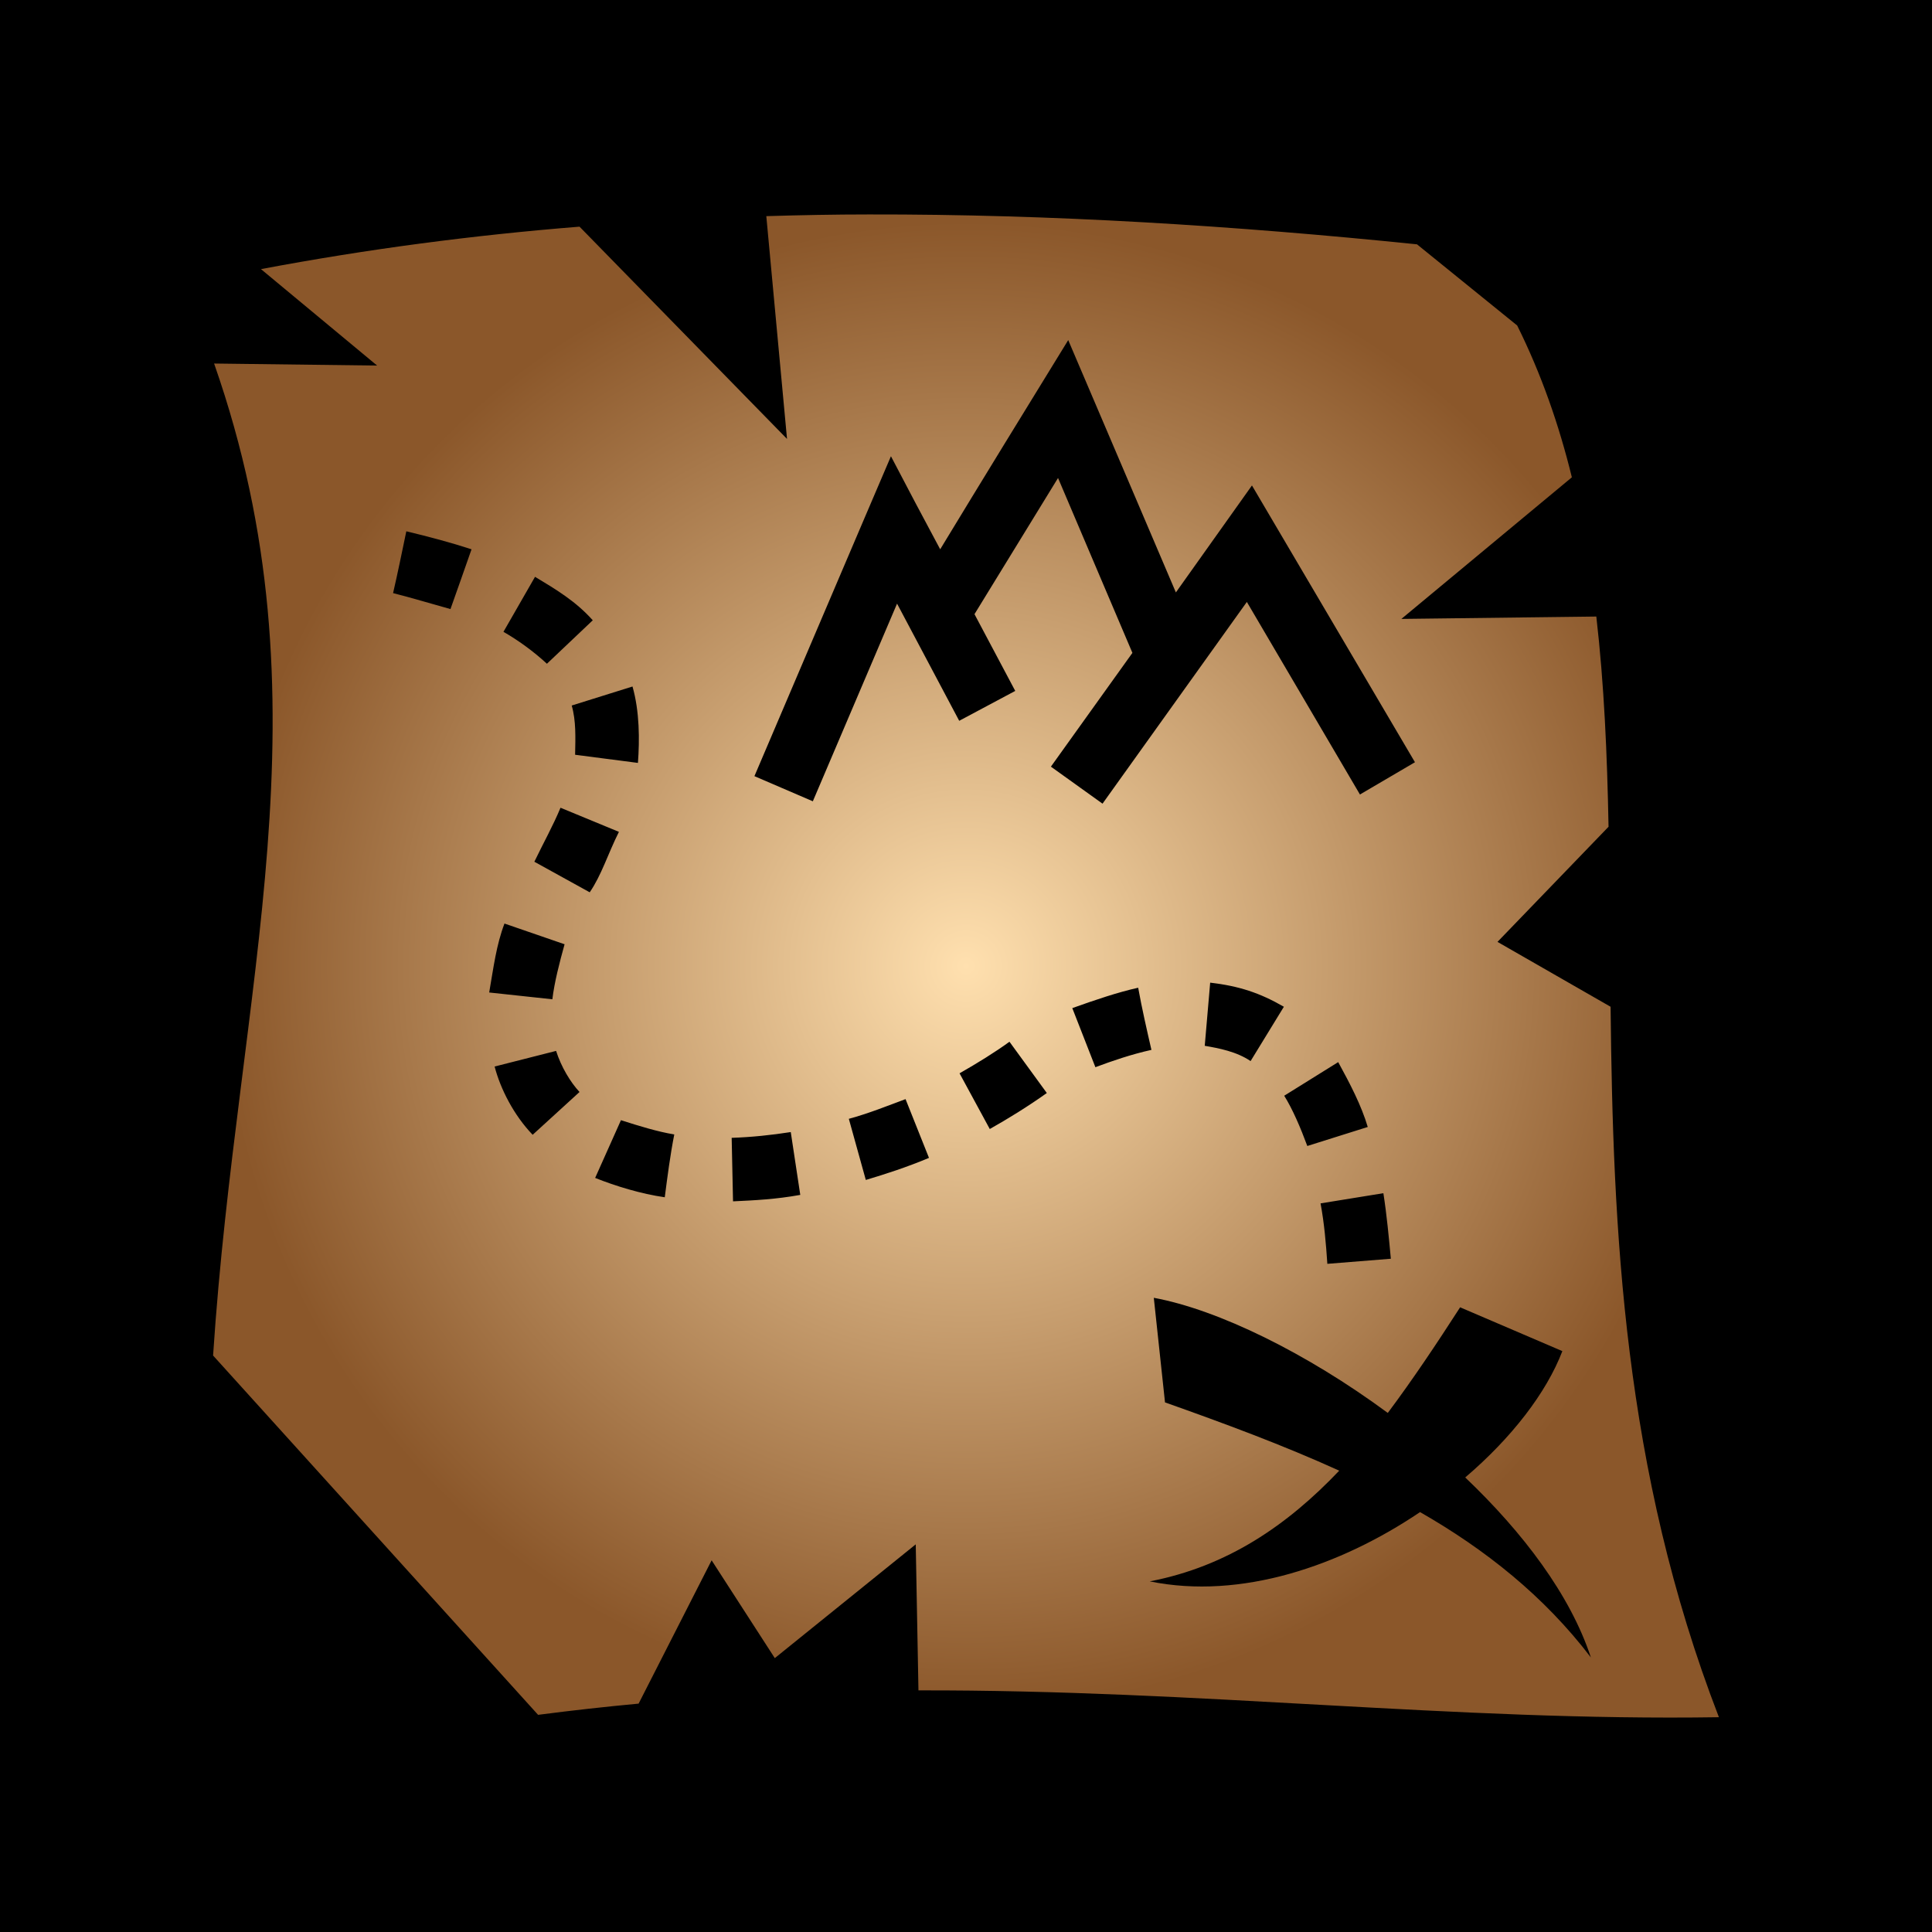
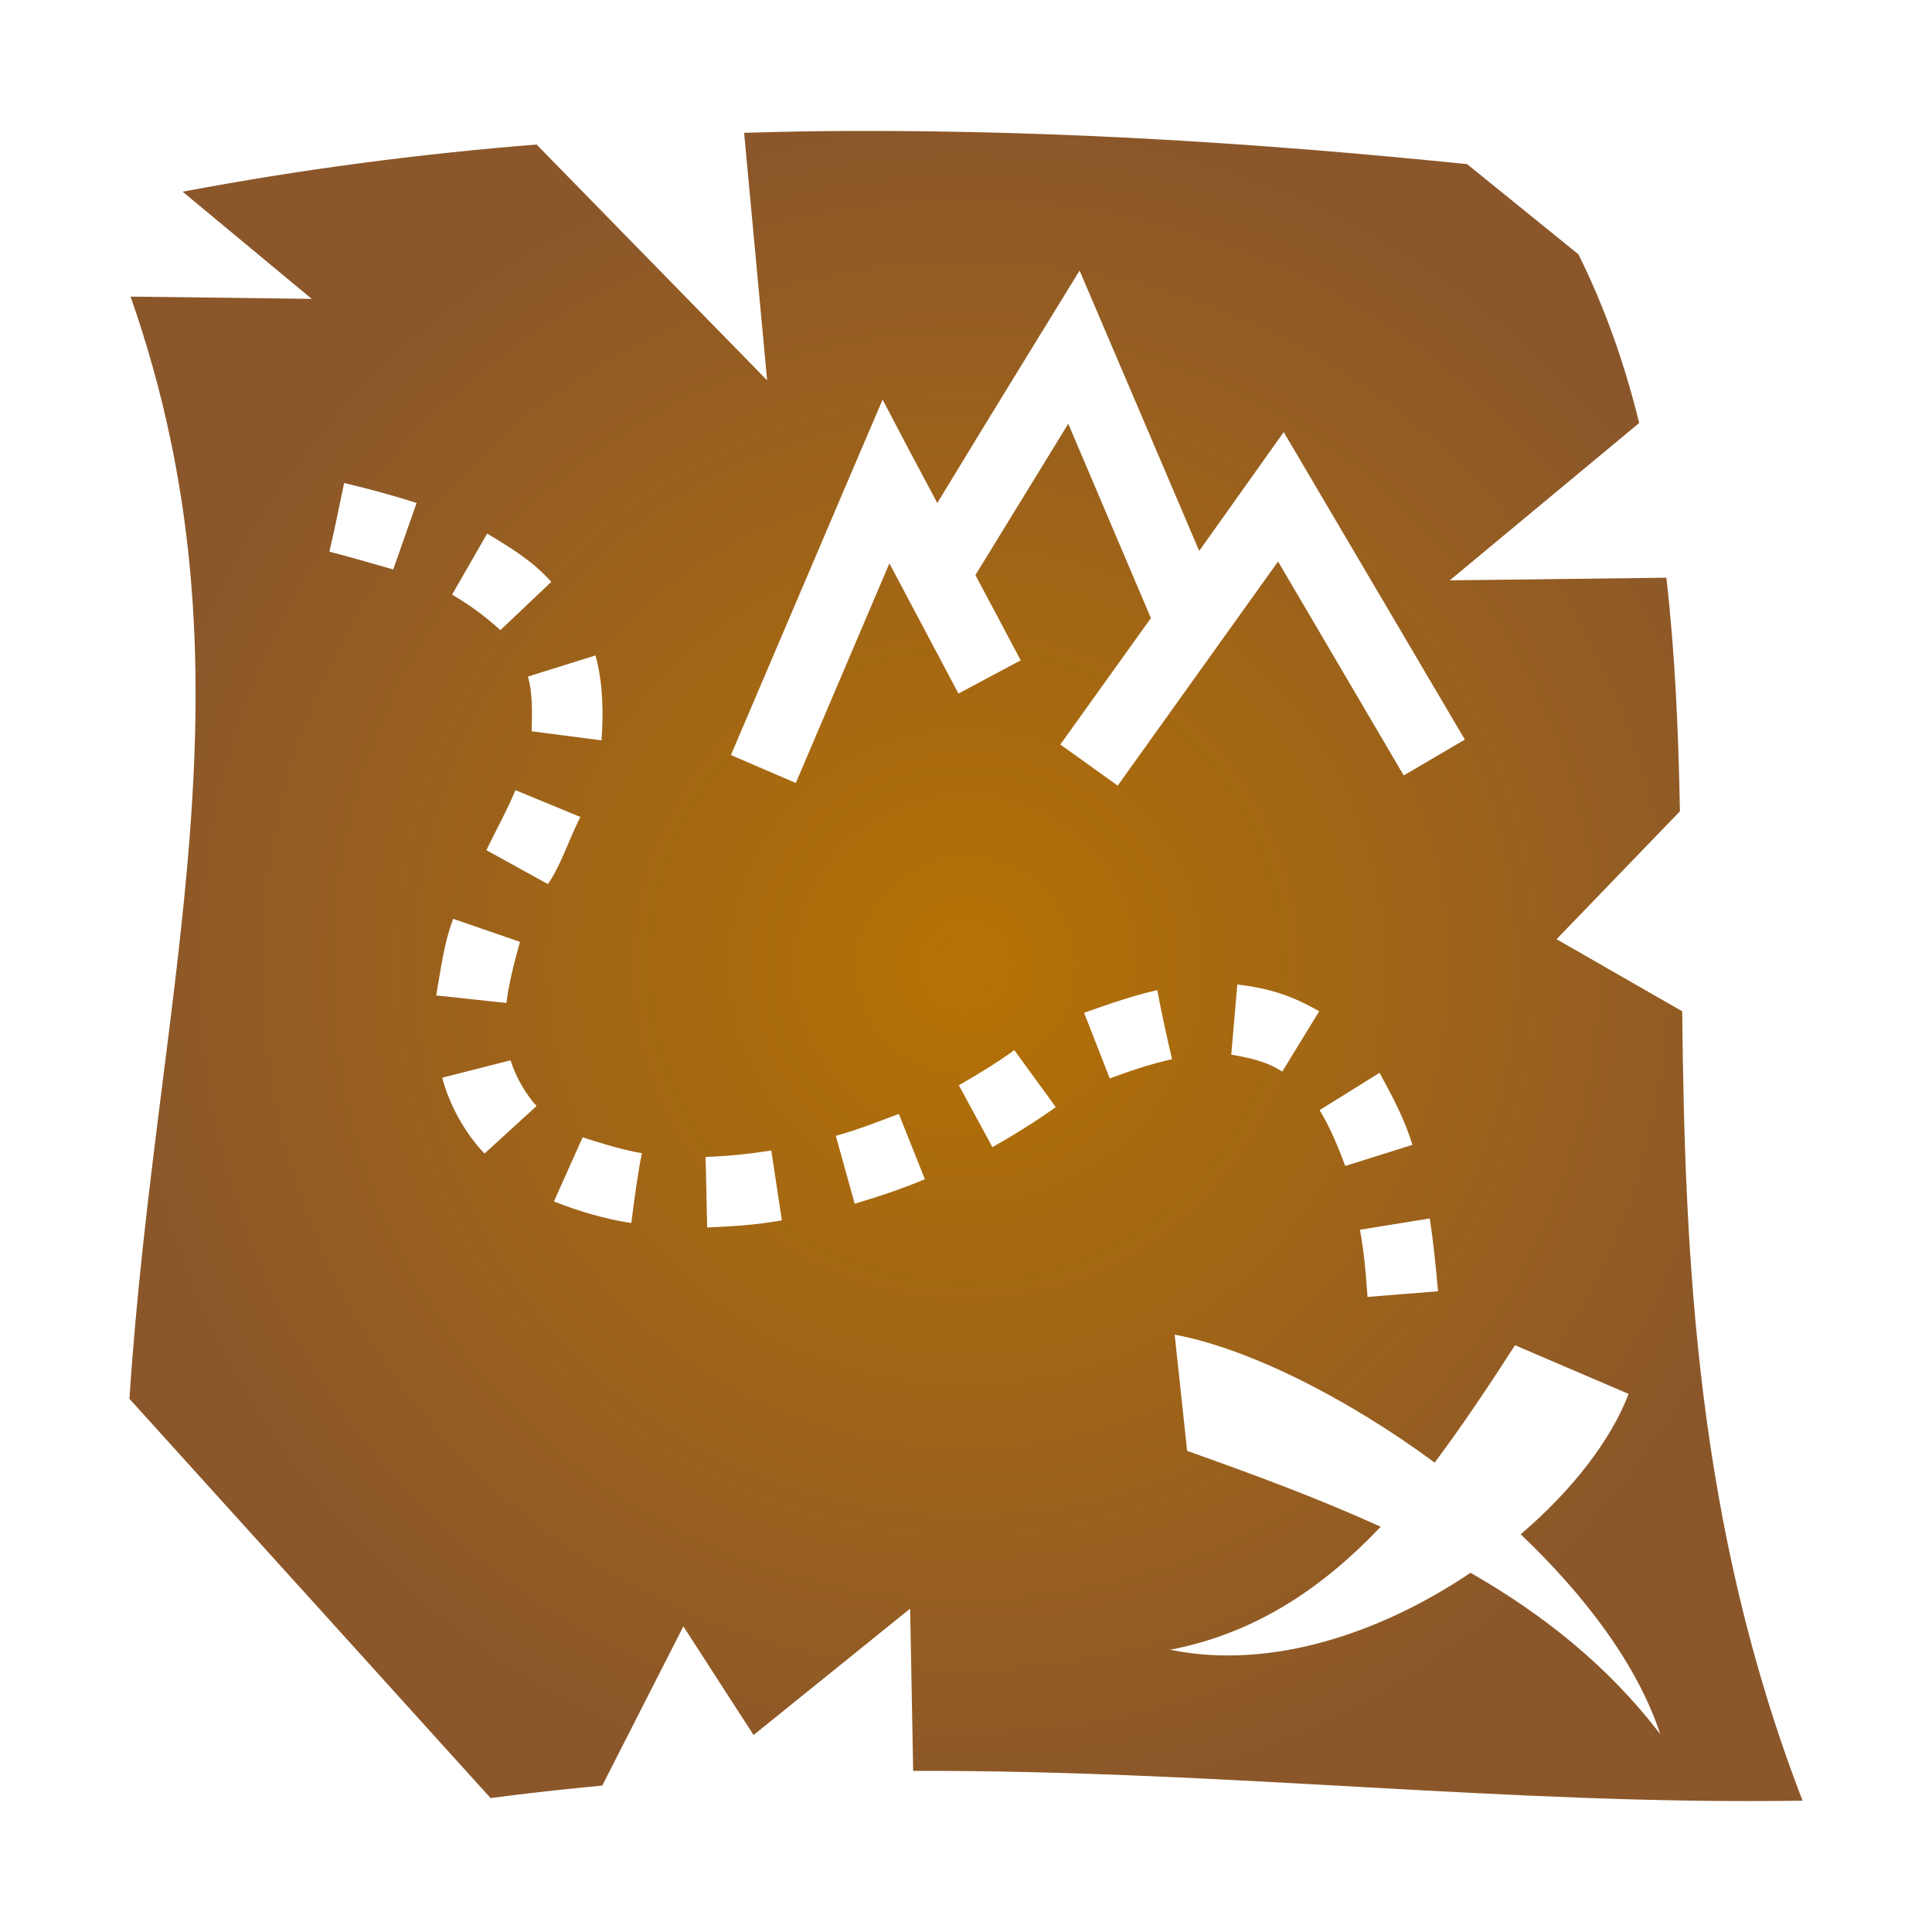
<svg xmlns="http://www.w3.org/2000/svg" viewBox="0 0 512 512" style="height: 512px; width: 512px;">
  <defs>
    <radialGradient id="lorc-treasure-map-gradient-1">
-       <stop offset="0%" stop-color="#ffe0af" stop-opacity="1" />
+       <stop offset="0%" stop-color="#b57204" stop-opacity="1" />
      <stop offset="100%" stop-color="#8b572a" stop-opacity="1" />
    </radialGradient>
  </defs>
-   <path d="M0 0h512v512H0z" fill="#000" fill-opacity="1" />
  <g class="" transform="translate(0,0)" style="">
-     <path d="M227.4 34.7c-10.1 0-20.2.2-30.2.5l6.1 65.6-61.1-62.5c-31.3 2.5-62.5 6.6-93.8 12.5l34.2 28.4-48-.6c35.1 100.2 6.9 182.6-.3 292.1L130 476.5c10-1.3 19.9-2.4 29.6-3.3l21.5-42.2 18.6 28.8 41.5-33.5.8 43c82.9-.2 157.7 9.1 235.7 7.9-28.2-73-31.2-143.6-31.9-209.2l-33.3-19.1 32.7-33.9c-.4-21.3-1.3-42-3.6-61.9l-57.4.7 50.2-41.7c-3.8-15.5-9-30.4-16.1-44.7l-29.5-23.9C335 38 281.2 34.6 227.4 34.7zm58.7 37c10.6 24.75 21.1 49.5 31.7 74.3 7.5-10.5 14.9-21 22.4-31.5 16 27.2 32 54.3 48 81.5l-16.2 9.5-33.3-56.7-42.5 59.4-15.2-10.9 24-33.5-21.9-51.5-24.6 40.1 12 22.6-16.5 8.8-18.3-34.5-24.8 58.2-17.2-7.4 32.5-76.2 7.7-18c4.8 9.2 9.6 18.3 14.5 27.4 12.5-20.6 25.1-41.11 37.7-61.6zM91.2 128c6.72 1.6 13.4 3.4 19.2 5.3-2.1 5.9-4.1 11.8-6.2 17.6-5.79-1.6-11.72-3.4-16.9-4.7 1.39-6 2.62-12.1 3.9-18.2zm37.9 13.4c6.3 3.8 12 7.2 17 12.8L132.6 167c-4-3.7-8.6-7-12.8-9.4zm28.7 32.3c2.1 7.4 2.1 15.7 1.6 22.5l-18.5-2.4c.1-5.1.3-10-1-14.5zm-21.2 35.7 17.2 7.1c-3.3 6.6-5.1 12.7-8.6 17.8l-16.3-9c2.6-5.4 5.6-10.8 7.7-15.9zm-16.5 34.1 17.7 6.1c-1.5 5.4-3 11.2-3.6 16.2l-18.6-2c1.3-7.5 2.1-14 4.5-20.3zm207.8 17.4c8.5 1 14.6 3 21.7 7.1l-9.8 16c-4.1-2.8-9.4-3.8-13.5-4.5zm-21.2 1.5c1.1 6.1 2.5 12.2 3.9 18.3-5.9 1.3-11.7 3.3-16.5 5.1l-6.8-17.4c6.7-2.4 13.5-4.7 19.4-6zm-37.9 15.9 11 15.1c-5.6 4-11.8 7.8-16.8 10.6l-8.9-16.4c5.1-2.9 10.6-6.3 14.7-9.3zM135.3 281c1.5 4.7 4.2 9.2 6.9 12.1l-13.8 12.6c-5.5-5.7-9.5-13.5-11.2-20.1zm230.3 3.3c3.5 6.4 6.8 12.7 8.7 19.1l-17.8 5.6c-2-5.4-4.3-10.8-6.8-14.8zm-127.4 10.9 6.9 17.3c-6.4 2.7-12.9 4.8-18.6 6.5l-5-18c5.9-1.6 11.3-3.8 16.7-5.8zm-83.8 6.2c5.3 1.7 10.8 3.4 15.7 4.2-1.2 6.1-2 12.3-2.8 18.5-7-1-14.5-3.3-20.5-5.7zm50 3.5 2.8 18.5c-7.2 1.3-13.4 1.6-19.8 1.9l-.4-18.7c5.9-.2 11.6-.8 17.4-1.7zm174.5 18c1 6.4 1.6 12.9 2.2 19.3l-18.7 1.5c-.4-6-.9-11.9-2-17.8zm-67.6 30.8c18.9 3.5 44.9 16.2 68.9 33.9 7.4-9.9 14.4-20.4 21.3-31.1l30.1 12.9c-4.7 12.3-15 25.6-28.6 37.2 17 16.2 30.9 34.5 37 53-13.8-18.1-31.1-31.8-50.3-42.8-23.4 15.8-52.7 25.9-79.6 20.4 22.9-4.4 40.6-16.6 55.8-32.6-16.5-7.5-33.8-13.9-51.3-20.1z" fill="url(#lorc-treasure-map-gradient-1)" transform="translate(25.6, 25.6) scale(0.9, 0.9) rotate(0, 256, 256) skewX(0) skewY(0)" />
+     <path d="M227.4 34.7c-10.1 0-20.2.2-30.2.5l6.1 65.6-61.1-62.5c-31.3 2.5-62.5 6.6-93.8 12.5l34.2 28.4-48-.6c35.1 100.2 6.9 182.6-.3 292.1L130 476.5c10-1.3 19.9-2.4 29.6-3.3l21.5-42.2 18.6 28.8 41.5-33.5.8 43c82.9-.2 157.7 9.1 235.7 7.9-28.2-73-31.2-143.6-31.9-209.2l-33.3-19.1 32.7-33.9c-.4-21.3-1.3-42-3.6-61.9l-57.4.7 50.2-41.7c-3.8-15.5-9-30.4-16.1-44.7l-29.5-23.9C335 38 281.2 34.6 227.4 34.7zm58.7 37c10.6 24.75 21.1 49.5 31.7 74.3 7.5-10.5 14.9-21 22.4-31.5 16 27.2 32 54.3 48 81.5l-16.2 9.5-33.3-56.7-42.5 59.4-15.2-10.9 24-33.5-21.9-51.5-24.6 40.1 12 22.6-16.5 8.8-18.3-34.5-24.8 58.2-17.2-7.4 32.5-76.2 7.7-18c4.8 9.2 9.6 18.3 14.5 27.4 12.5-20.6 25.1-41.11 37.7-61.6zM91.2 128c6.72 1.6 13.4 3.4 19.2 5.3-2.1 5.9-4.1 11.8-6.2 17.6-5.79-1.6-11.72-3.4-16.9-4.7 1.39-6 2.62-12.1 3.9-18.2zm37.9 13.4c6.3 3.8 12 7.2 17 12.8L132.6 167c-4-3.7-8.6-7-12.8-9.4zm28.7 32.3c2.1 7.4 2.1 15.7 1.6 22.5l-18.5-2.4c.1-5.1.3-10-1-14.5zm-21.2 35.7 17.2 7.1c-3.3 6.6-5.1 12.7-8.6 17.8l-16.3-9c2.6-5.4 5.6-10.8 7.7-15.9zm-16.5 34.1 17.7 6.1c-1.5 5.4-3 11.2-3.6 16.2l-18.6-2c1.3-7.5 2.1-14 4.5-20.3zm207.8 17.4c8.5 1 14.6 3 21.7 7.1l-9.8 16c-4.1-2.8-9.4-3.8-13.5-4.5zm-21.2 1.5c1.1 6.1 2.5 12.2 3.9 18.3-5.9 1.3-11.7 3.3-16.5 5.1l-6.8-17.4c6.7-2.4 13.5-4.7 19.4-6zm-37.9 15.9 11 15.1c-5.6 4-11.8 7.8-16.8 10.6l-8.9-16.4c5.1-2.9 10.6-6.3 14.7-9.3zM135.3 281c1.5 4.7 4.2 9.2 6.9 12.1l-13.8 12.6c-5.5-5.7-9.5-13.5-11.2-20.1zm230.3 3.3c3.5 6.4 6.8 12.7 8.7 19.1l-17.8 5.6c-2-5.4-4.3-10.8-6.8-14.8zm-127.4 10.9 6.9 17.3c-6.4 2.7-12.9 4.8-18.6 6.5l-5-18c5.9-1.6 11.3-3.8 16.7-5.8zm-83.8 6.2c5.3 1.7 10.8 3.4 15.7 4.2-1.2 6.1-2 12.3-2.8 18.5-7-1-14.5-3.3-20.5-5.7zm50 3.5 2.8 18.5c-7.2 1.3-13.4 1.6-19.8 1.9l-.4-18.7c5.9-.2 11.6-.8 17.4-1.7zm174.5 18c1 6.4 1.6 12.9 2.2 19.3l-18.7 1.5c-.4-6-.9-11.9-2-17.8zm-67.6 30.8c18.9 3.5 44.9 16.2 68.9 33.9 7.4-9.9 14.4-20.4 21.3-31.1l30.1 12.9c-4.7 12.3-15 25.6-28.6 37.2 17 16.2 30.9 34.5 37 53-13.8-18.1-31.1-31.8-50.3-42.8-23.4 15.8-52.7 25.9-79.6 20.4 22.9-4.4 40.6-16.6 55.8-32.6-16.5-7.5-33.8-13.9-51.3-20.1z" fill="url(#lorc-treasure-map-gradient-1)" />
  </g>
</svg>
